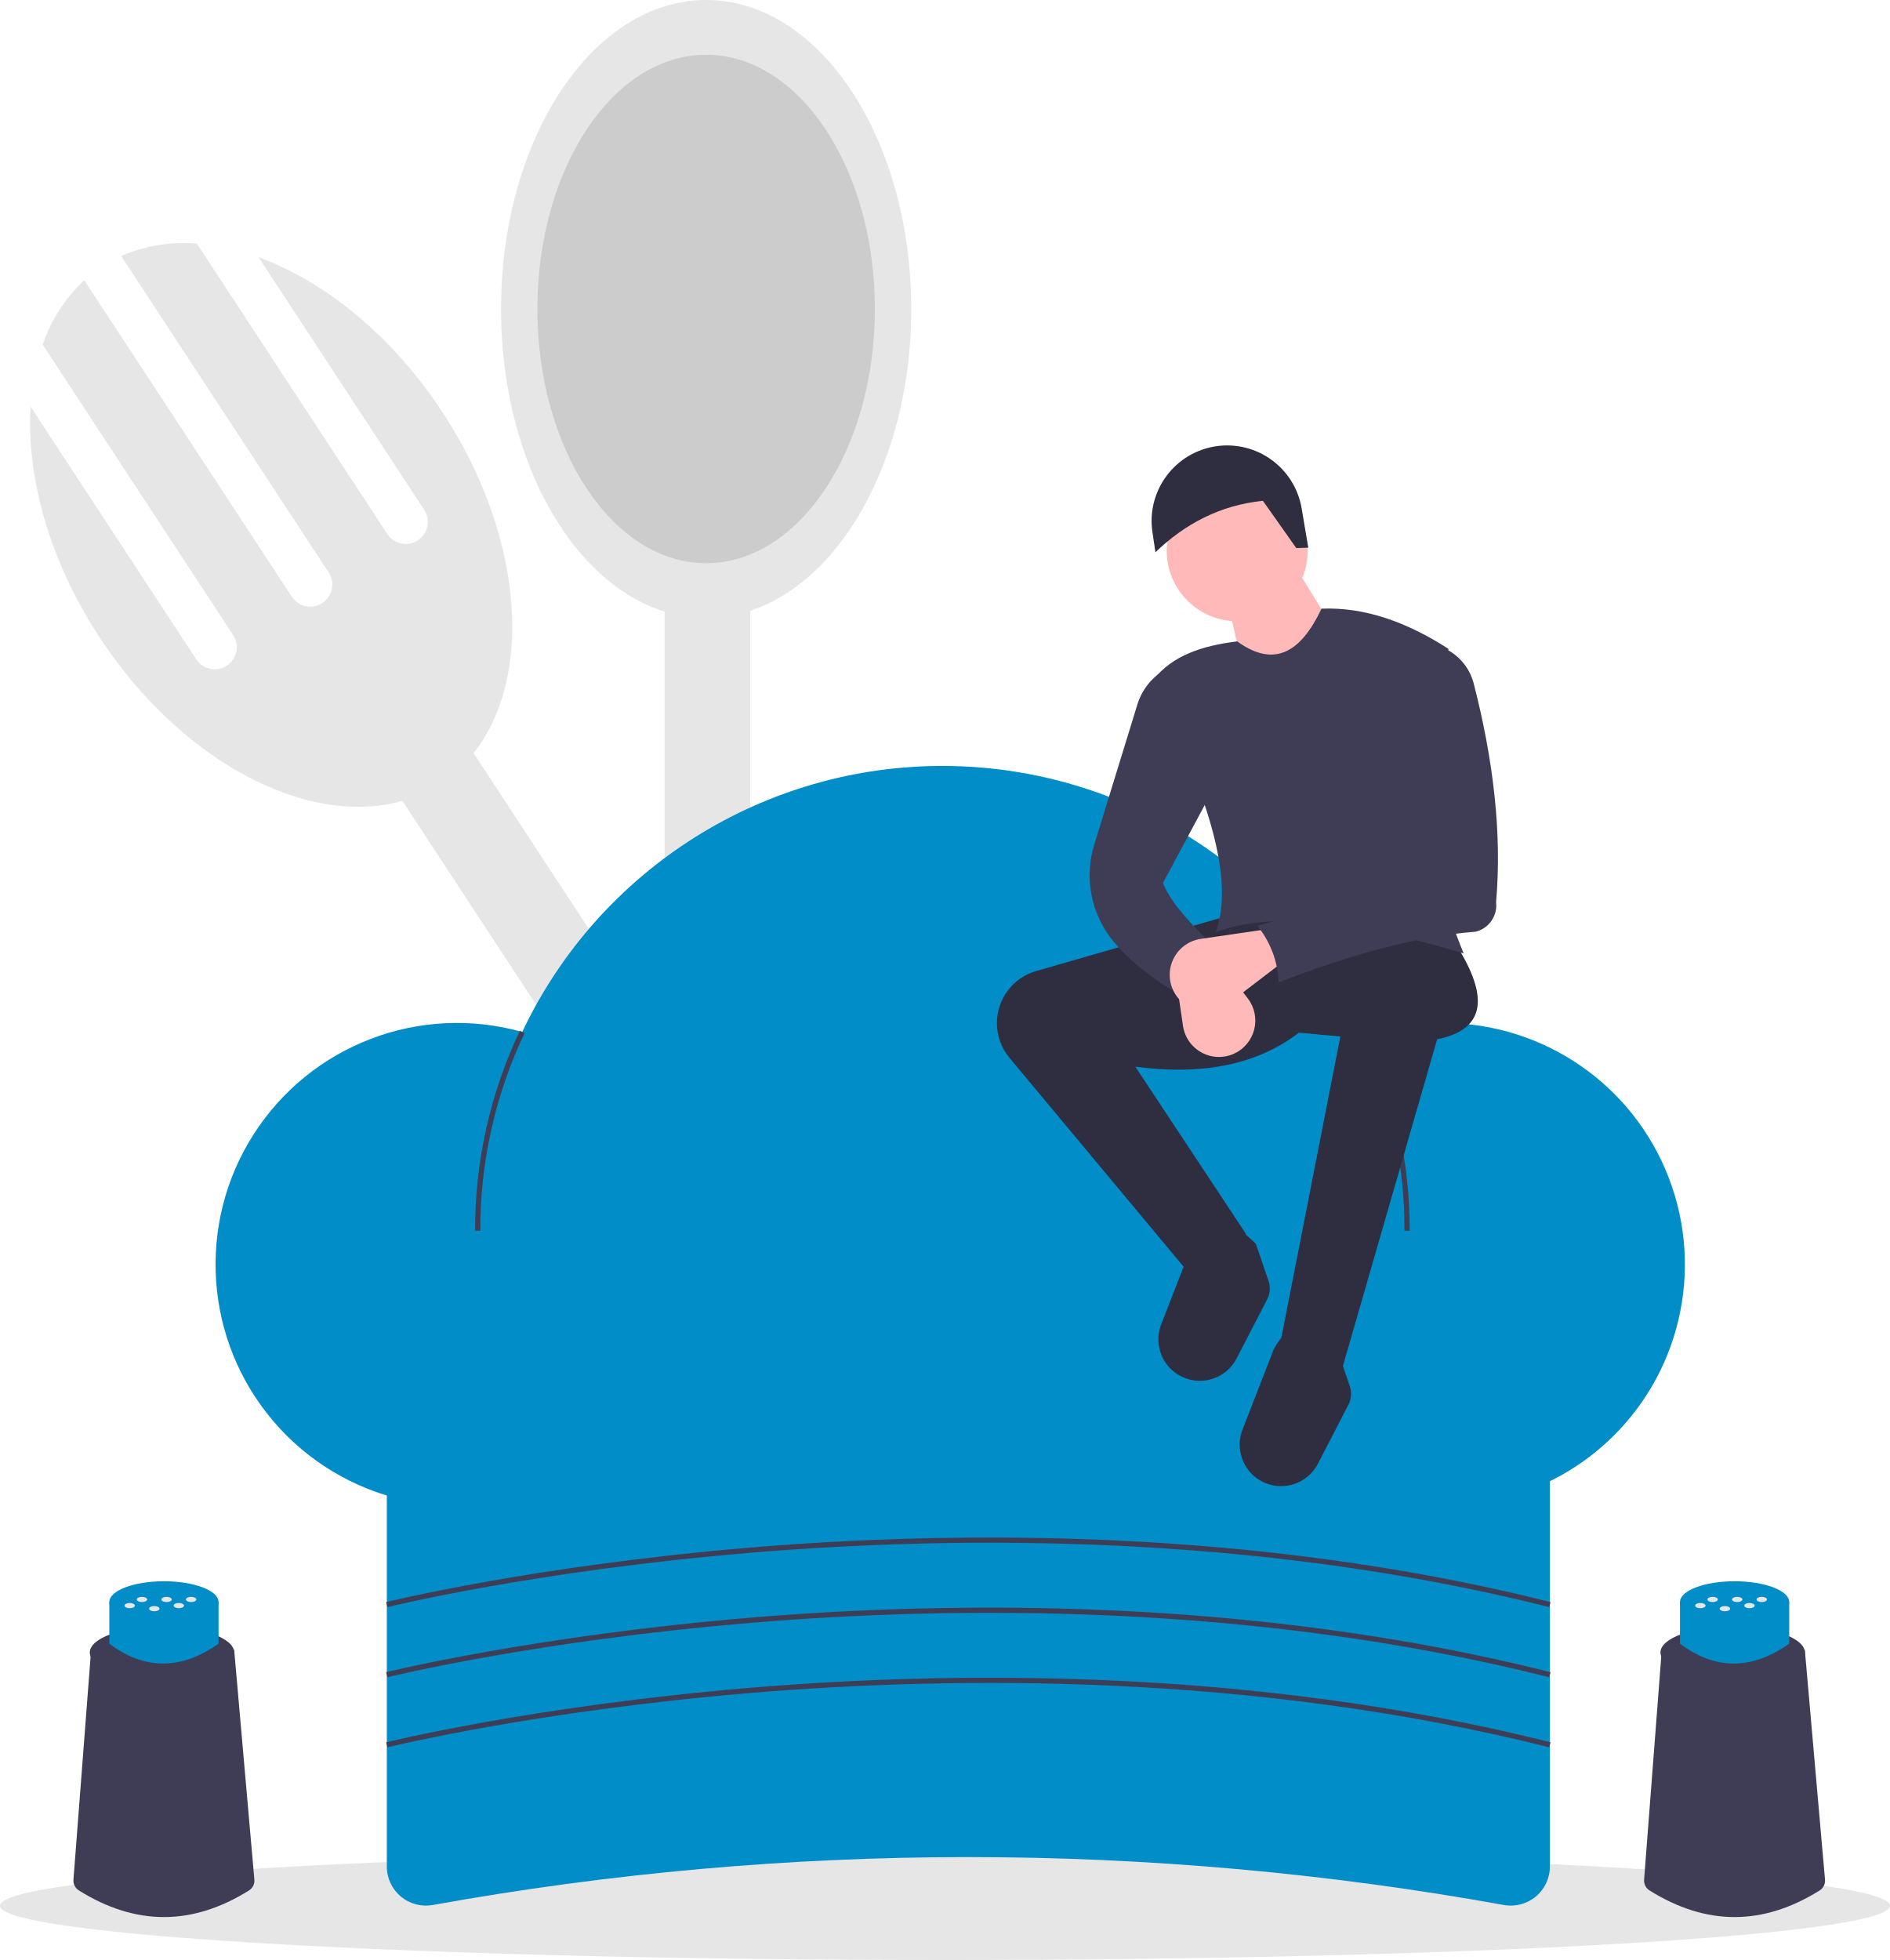
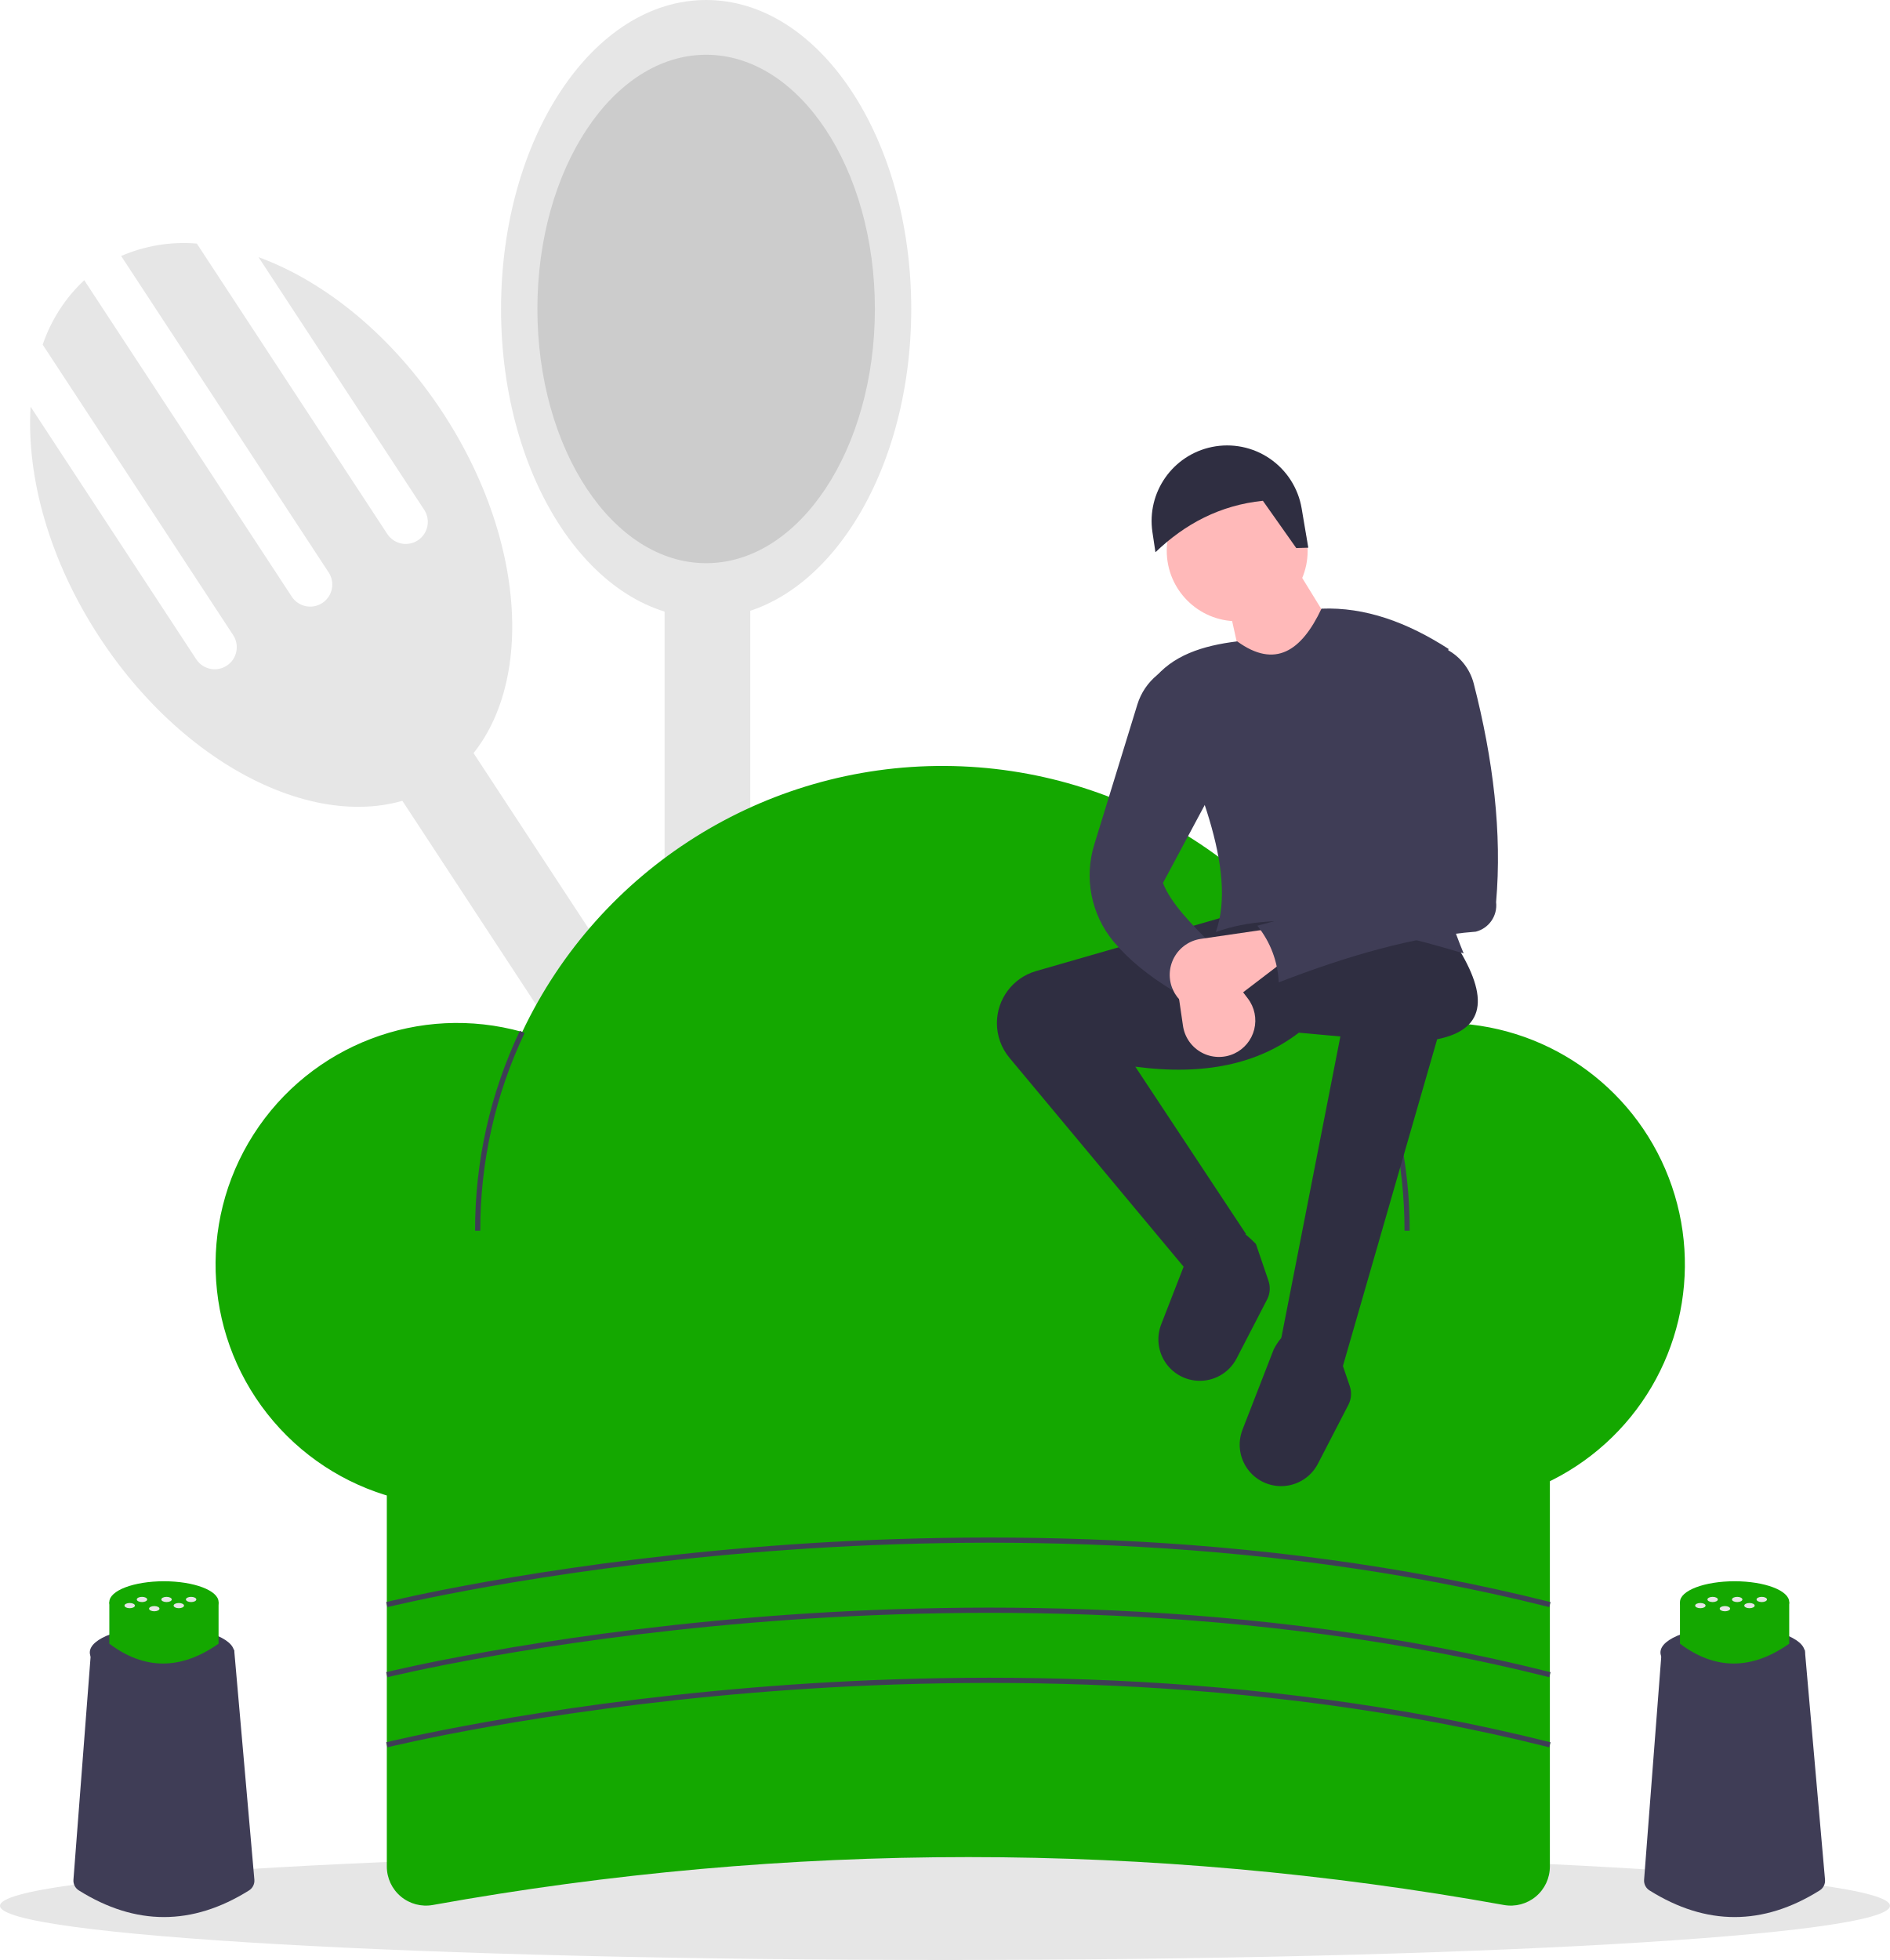
<svg xmlns="http://www.w3.org/2000/svg" id="bbc88faa-5a3b-49cf-bdbb-6c9ab11be594" data-name="Layer 1" width="728" height="754.885" viewBox="0 0 728 754.885">
  <rect x="514.67" y="302.631" width="33" height="524" transform="translate(-458.6543 311.2459) rotate(-33.25976)" fill="#e6e6e6" />
  <path d="M335.583,171.606l63.844,97.343a8.5,8.5,0,0,1-14.215,9.323L311.815,166.365a60.627,60.627,0,0,0-29.149,4.787L362.634,293.08a8.5,8.5,0,0,1-14.215,9.323l-79.969-121.928A60.627,60.627,0,0,0,252.445,205.304L325.842,317.211a8.5,8.5,0,0,1-14.215,9.323l-63.844-97.343c-1.64,27.142,7.209,59.311,26.603,88.881,36.044,54.956,94.84,80.109,131.323,56.181s36.84-87.877.795-142.833C387.11,201.85,361.13,180.916,335.583,171.606Z" transform="translate(-236 -72.55738)" fill="#e6e6e6" />
  <rect x="256" y="204" width="33" height="524" fill="#e6e6e6" />
  <ellipse cx="272" cy="119" rx="79" ry="119" fill="#e6e6e6" />
  <ellipse cx="272" cy="119" rx="65" ry="97.911" fill="#ccc" />
  <ellipse cx="364" cy="734" rx="364" ry="20.885" fill="#e6e6e6" />
-   <path d="M815.268,806.25a1162.796,1162.796,0,0,0-412.536,0A15.049,15.049,0,0,1,385,791.458V604.557H833V791.458A15.049,15.049,0,0,1,815.268,806.25Z" transform="translate(-236 -72.55738)" fill="#008dc8" />
-   <path d="M792,466.557a92.858,92.858,0,0,0-30.395,5.086,179.055,179.055,0,0,0-324.444-1.639,93.005,93.005,0,1,0,12.17,174.75,179.026,179.026,0,0,0,300.748-2.164A93.007,93.007,0,1,0,792,466.557Z" transform="translate(-236 -72.55738)" fill="#008dc8" />
+   <path d="M815.268,806.25a1162.796,1162.796,0,0,0-412.536,0A15.049,15.049,0,0,1,385,791.458V604.557H833V791.458A15.049,15.049,0,0,1,815.268,806.25Z" transform="translate(-236 -72.55738)" fill="#14a800" />
+   <path d="M792,466.557a92.858,92.858,0,0,0-30.395,5.086,179.055,179.055,0,0,0-324.444-1.639,93.005,93.005,0,1,0,12.17,174.75,179.026,179.026,0,0,0,300.748-2.164A93.007,93.007,0,1,0,792,466.557Z" transform="translate(-236 -72.55738)" fill="#14a800" />
  <path d="M421,546.557h-2A178.402,178.402,0,0,1,436.247,469.572l1.808.856A176.41,176.41,0,0,0,421,546.557Z" transform="translate(-236 -72.55738)" fill="#3f3d56" />
  <path d="M779,546.557h-2a176.526,176.526,0,0,0-16.294-74.501l1.816-.838A178.51,178.51,0,0,1,779,546.557Z" transform="translate(-236 -72.55738)" fill="#3f3d56" />
  <path d="M385.241,691.528l-.482-1.941c.564-.14,57.403-14.1,140.7-21.026,76.881-6.393,192.687-7.935,307.785,21.027l-.488,1.939C717.939,662.637,602.387,664.173,525.667,670.551,442.519,677.462,385.804,691.388,385.241,691.528Z" transform="translate(-236 -72.55738)" fill="#3f3d56" />
  <path d="M385.241,718.528l-.482-1.941c.564-.14,57.403-14.1,140.7-21.026,76.881-6.393,192.687-7.935,307.785,21.027l-.488,1.939C717.939,689.637,602.387,691.175,525.667,697.551,442.519,704.462,385.804,718.388,385.241,718.528Z" transform="translate(-236 -72.55738)" fill="#3f3d56" />
  <path d="M385.241,745.528l-.482-1.941c.564-.14,57.403-14.1,140.7-21.026,76.881-6.393,192.687-7.935,307.785,21.027l-.488,1.939C717.939,716.637,602.387,718.175,525.667,724.551,442.519,731.462,385.804,745.388,385.241,745.528Z" transform="translate(-236 -72.55738)" fill="#3f3d56" />
  <path d="M753.267,598.713,729.037,590.475l23.261-118.729-15.992-1.454c-15.594,11.964-36.36,16.655-62.999,13.084l42.645,64.453-21.745,15.349-69.368-83.205A20.866,20.866,0,0,1,620,466.612v0a20.866,20.866,0,0,1,15.091-20.051L709.168,425.224l86.745,9.692c13.115,19.994,13.627,33.9-6.336,37.911Z" transform="translate(-236 -72.55738)" fill="#2f2e41" />
  <path d="M728.467,644.901h0a15.959,15.959,0,0,1-13.866-21.711l12.046-30.976c6.119-11.591,14.516-10.14,24.433,0l4.846,14.215a9.175,9.175,0,0,1-.535,7.176L743.65,636.306A15.959,15.959,0,0,1,728.467,644.901Z" transform="translate(-236 -72.55738)" fill="#2f2e41" />
  <path d="M697.152,604.338h0a15.959,15.959,0,0,1-13.866-21.711l12.046-30.976c6.119-11.591,14.516-10.14,24.433,0l4.846,14.215a9.175,9.175,0,0,1-.535,7.176L712.335,595.743A15.959,15.959,0,0,1,697.152,604.338Z" transform="translate(-236 -72.55738)" fill="#2f2e41" />
  <circle cx="476.56" cy="212.131" r="27.138" fill="#ffb9b9" />
  <polygon points="518.721 250.415 481.406 269.799 473.652 234.907 499.336 218.915 518.721 250.415" fill="#ffb9b9" />
  <path d="M799.789,439.762c-37.234-11.246-71.018-17.073-95.468-8.238,8.427-23.708-7.127-59.911-24.23-96.921,7.379-9.647,19.146-13.383,32.469-15.023,14.577,10.584,24.741,3.791,32.469-12.6,16.854-.677,33.095,5.292,48.945,15.507C781.584,362.173,783.814,401.253,799.789,439.762Z" transform="translate(-236 -72.55738)" fill="#3f3d56" />
  <path d="M703.837,437.339c-5.88,3.466-11.306,9.303-16.477,16.477-8.738-5.349-16.428-11.439-22.486-18.683a40.011,40.011,0,0,1-7.33-37.429l16.561-53.822a23.61,23.61,0,0,1,7.678-11.381l2.186-1.776,21.807,41.192-21.807,40.707C686.734,420.039,694.883,428.603,703.837,437.339Z" transform="translate(-236 -72.55738)" fill="#3f3d56" />
  <path d="M711.343,478.375h0a14.005,14.005,0,0,1-19.667-10.719L688.072,442.982l12.6-6.785,15.991,20.934A14.005,14.005,0,0,1,711.343,478.375Z" transform="translate(-236 -72.55738)" fill="#ffb9b9" />
  <path d="M739.94,283.5l-4.634.138-12.853-18.207c-16.47,1.703-29.965,8.858-41.385,19.818l-1.158-7.72a29.102,29.102,0,0,1,22.903-32.819h0a29.102,29.102,0,0,1,34.572,23.657Z" transform="translate(-236 -72.55738)" fill="#2f2e41" />
  <path d="M687.828,453.826v0a14.005,14.005,0,0,1,10.719-19.667l24.675-3.604,6.785,12.6L709.072,459.145A14.005,14.005,0,0,1,687.828,453.826Z" transform="translate(-236 -72.55738)" fill="#ffb9b9" />
  <path d="M804.49,431.381c-23.475,1.823-49.106,9.143-75.938,19.527a37.121,37.121,0,0,0-8.238-21.807c24.37-6.419,46.484-13.951,60.091-25.684L772.167,341.387l17.93-20.353,3.093,1.614a20.652,20.652,0,0,1,10.469,13.143c7.571,29.449,10.934,57.665,8.622,84.218A10.471,10.471,0,0,1,804.49,431.381Z" transform="translate(-236 -72.55738)" fill="#3f3d56" />
  <path d="M331.886,800.669q-32.749,20.483-65.497-.017a4.441,4.441,0,0,1-2.101-4.096l6.812-88.561h55.1l7.783,88.53A4.44,4.44,0,0,1,331.886,800.669Z" transform="translate(-236 -72.55738)" fill="#3f3d56" />
  <ellipse cx="62.396" cy="636.439" rx="27.804" ry="10.018" fill="#3f3d56" />
-   <path d="M320.189,705.614q-21.733,15.288-42.077,0V689.585h42.077Z" transform="translate(-236 -72.55738)" fill="#008dc8" />
-   <ellipse cx="63.151" cy="617.028" rx="21.038" ry="8.015" fill="#008dc8" />
+   <path d="M320.189,705.614q-21.733,15.288-42.077,0V689.585h42.077Z" transform="translate(-236 -72.55738)" fill="#14a800" />
+   <ellipse cx="63.151" cy="617.028" rx="21.038" ry="8.015" fill="#14a800" />
  <ellipse cx="64.153" cy="616.026" rx="2.004" ry="1.002" fill="#e6e6e6" />
  <ellipse cx="73.614" cy="616.026" rx="2.004" ry="1.002" fill="#e6e6e6" />
  <ellipse cx="68.883" cy="618.391" rx="2.004" ry="1.002" fill="#e6e6e6" />
  <ellipse cx="49.961" cy="618.391" rx="2.004" ry="1.002" fill="#e6e6e6" />
  <ellipse cx="54.692" cy="616.026" rx="2.004" ry="1.002" fill="#e6e6e6" />
  <ellipse cx="59.422" cy="619.574" rx="2.004" ry="1.002" fill="#e6e6e6" />
  <path d="M936.886,800.669q-32.749,20.483-65.497-.017a4.441,4.441,0,0,1-2.101-4.096l6.812-88.561h55.1l7.783,88.53A4.44,4.44,0,0,1,936.886,800.669Z" transform="translate(-236 -72.55738)" fill="#3f3d56" />
  <ellipse cx="667.396" cy="636.439" rx="27.804" ry="10.018" fill="#3f3d56" />
-   <path d="M925.189,705.614q-21.733,15.288-42.077,0V689.585h42.077Z" transform="translate(-236 -72.55738)" fill="#008dc8" />
-   <ellipse cx="668.151" cy="617.028" rx="21.038" ry="8.015" fill="#008dc8" />
+   <path d="M925.189,705.614q-21.733,15.288-42.077,0V689.585h42.077Z" transform="translate(-236 -72.55738)" fill="#14a800" />
+   <ellipse cx="668.151" cy="617.028" rx="21.038" ry="8.015" fill="#14a800" />
  <ellipse cx="669.153" cy="616.026" rx="2.004" ry="1.002" fill="#e6e6e6" />
  <ellipse cx="678.614" cy="616.026" rx="2.004" ry="1.002" fill="#e6e6e6" />
  <ellipse cx="673.883" cy="618.391" rx="2.004" ry="1.002" fill="#e6e6e6" />
  <ellipse cx="654.961" cy="618.391" rx="2.004" ry="1.002" fill="#e6e6e6" />
  <ellipse cx="659.692" cy="616.026" rx="2.004" ry="1.002" fill="#e6e6e6" />
  <ellipse cx="664.422" cy="619.574" rx="2.004" ry="1.002" fill="#e6e6e6" />
</svg>
